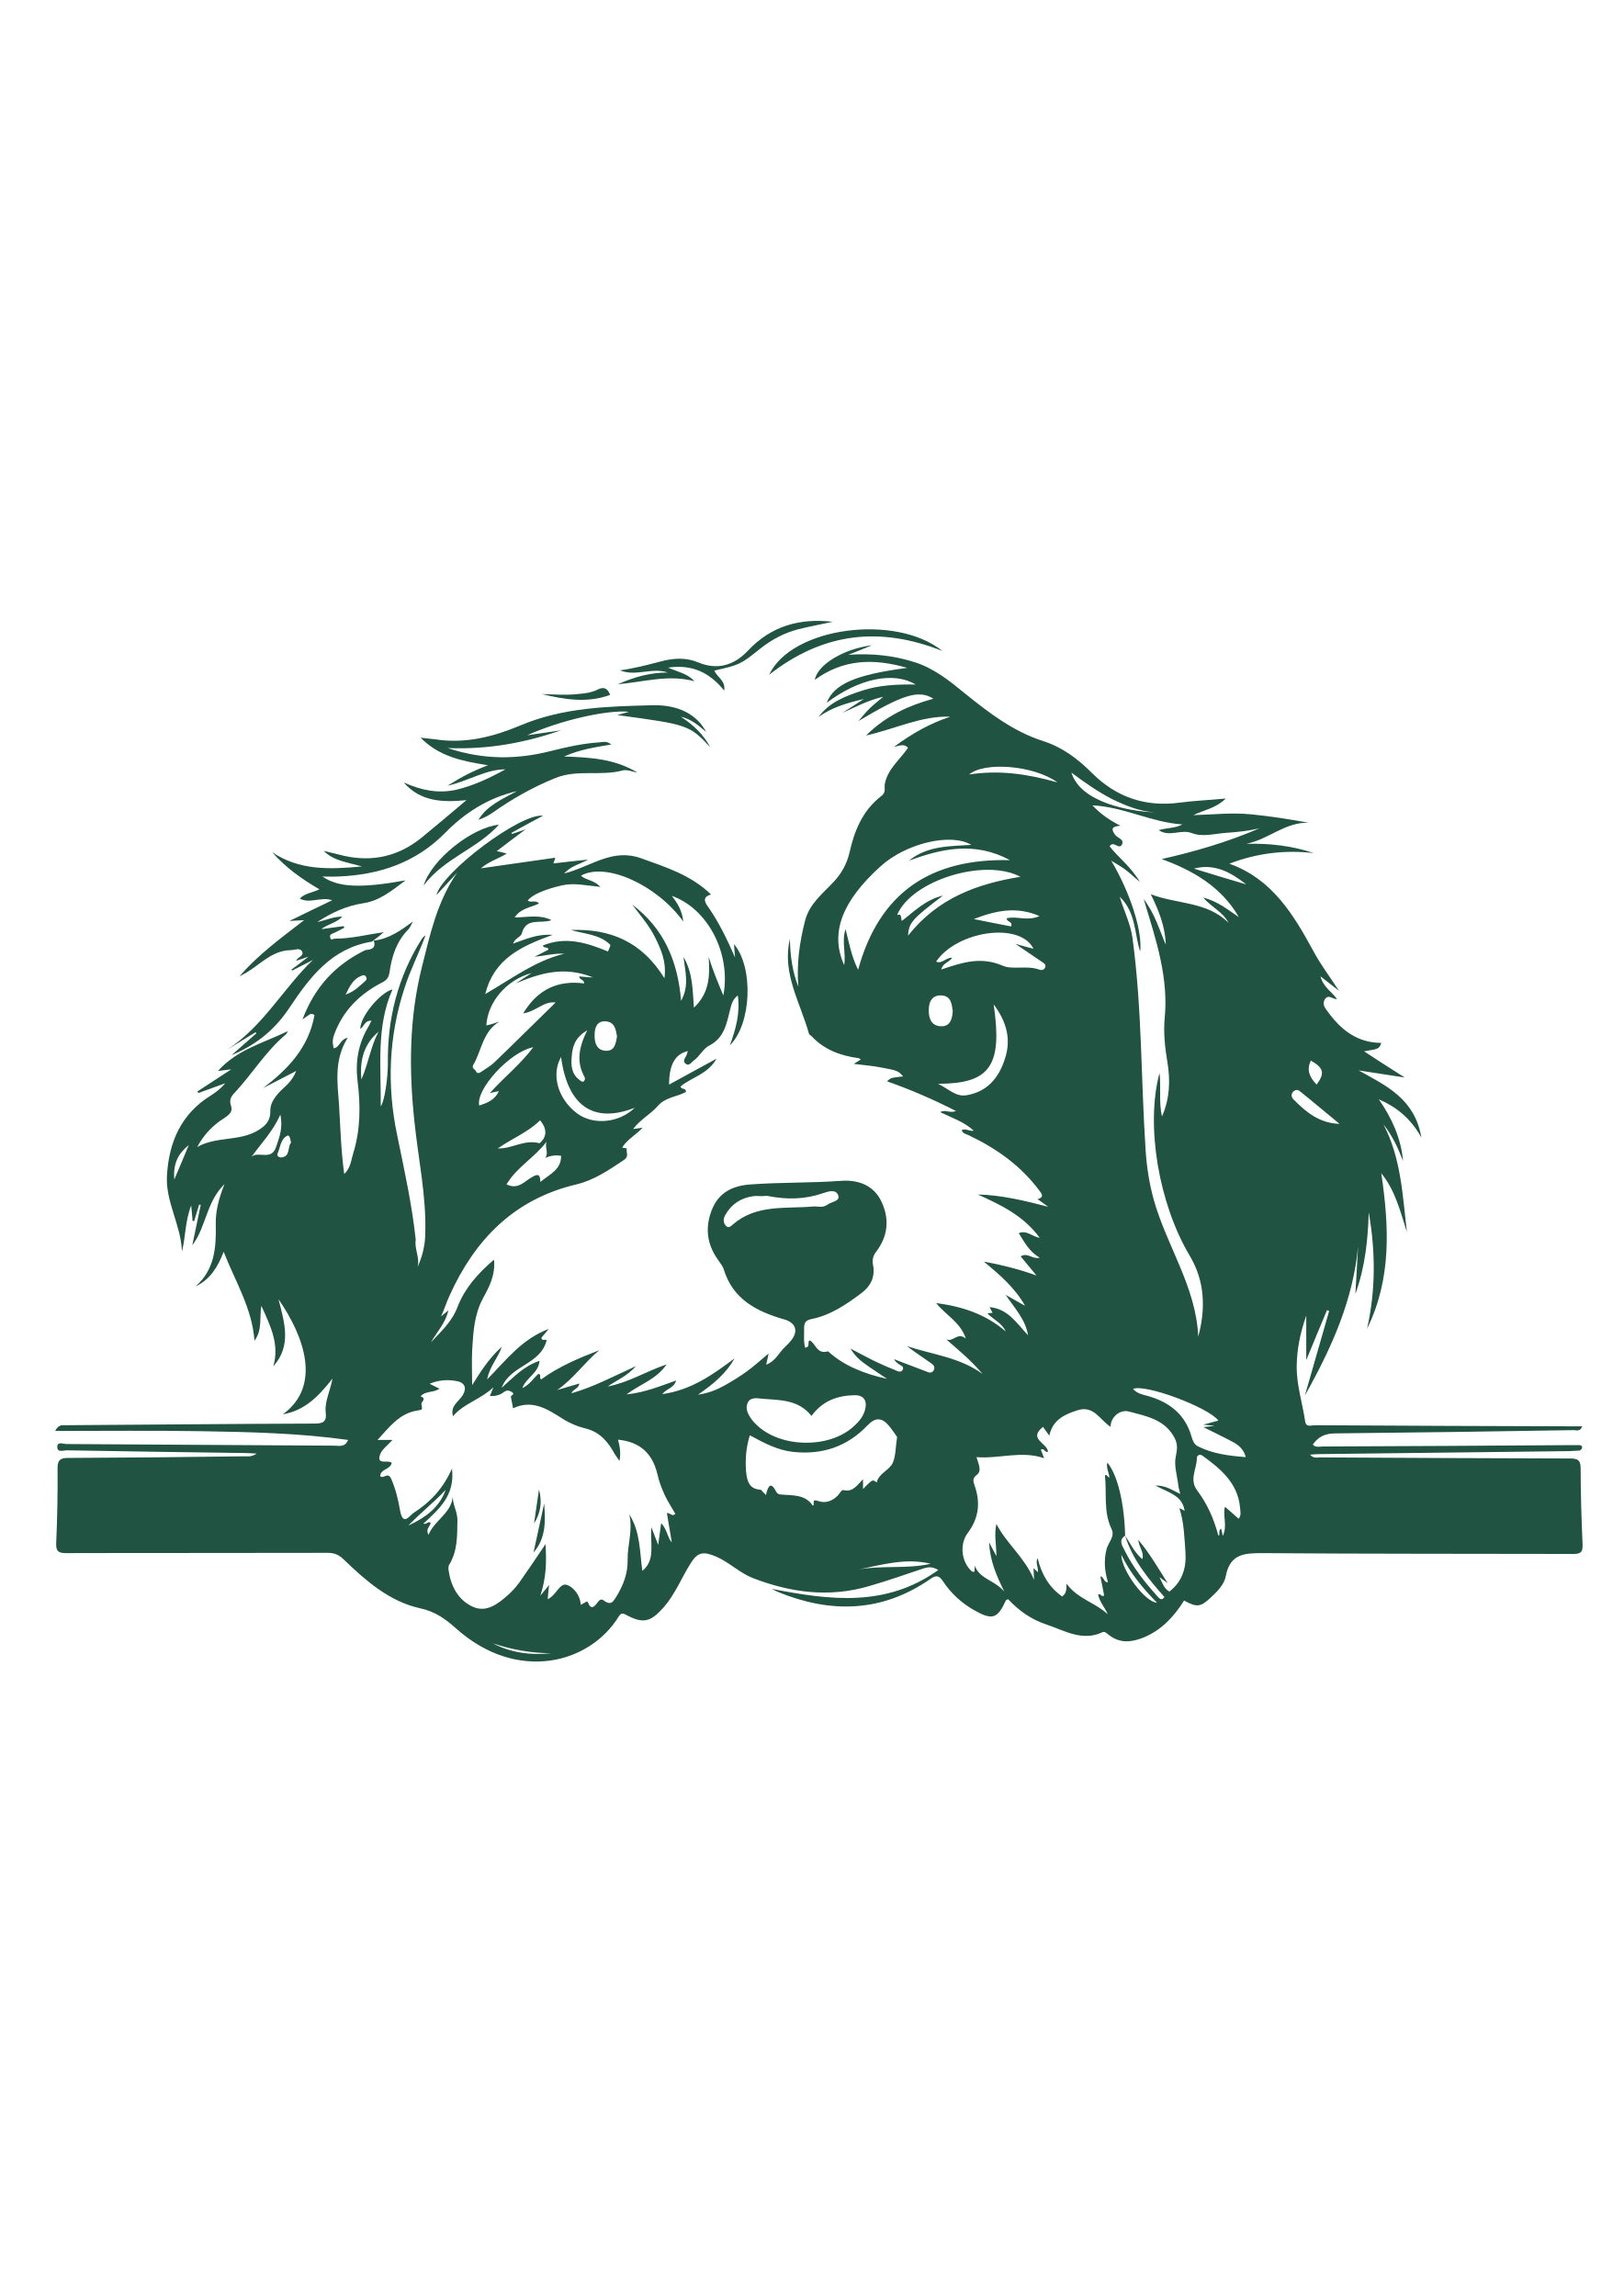
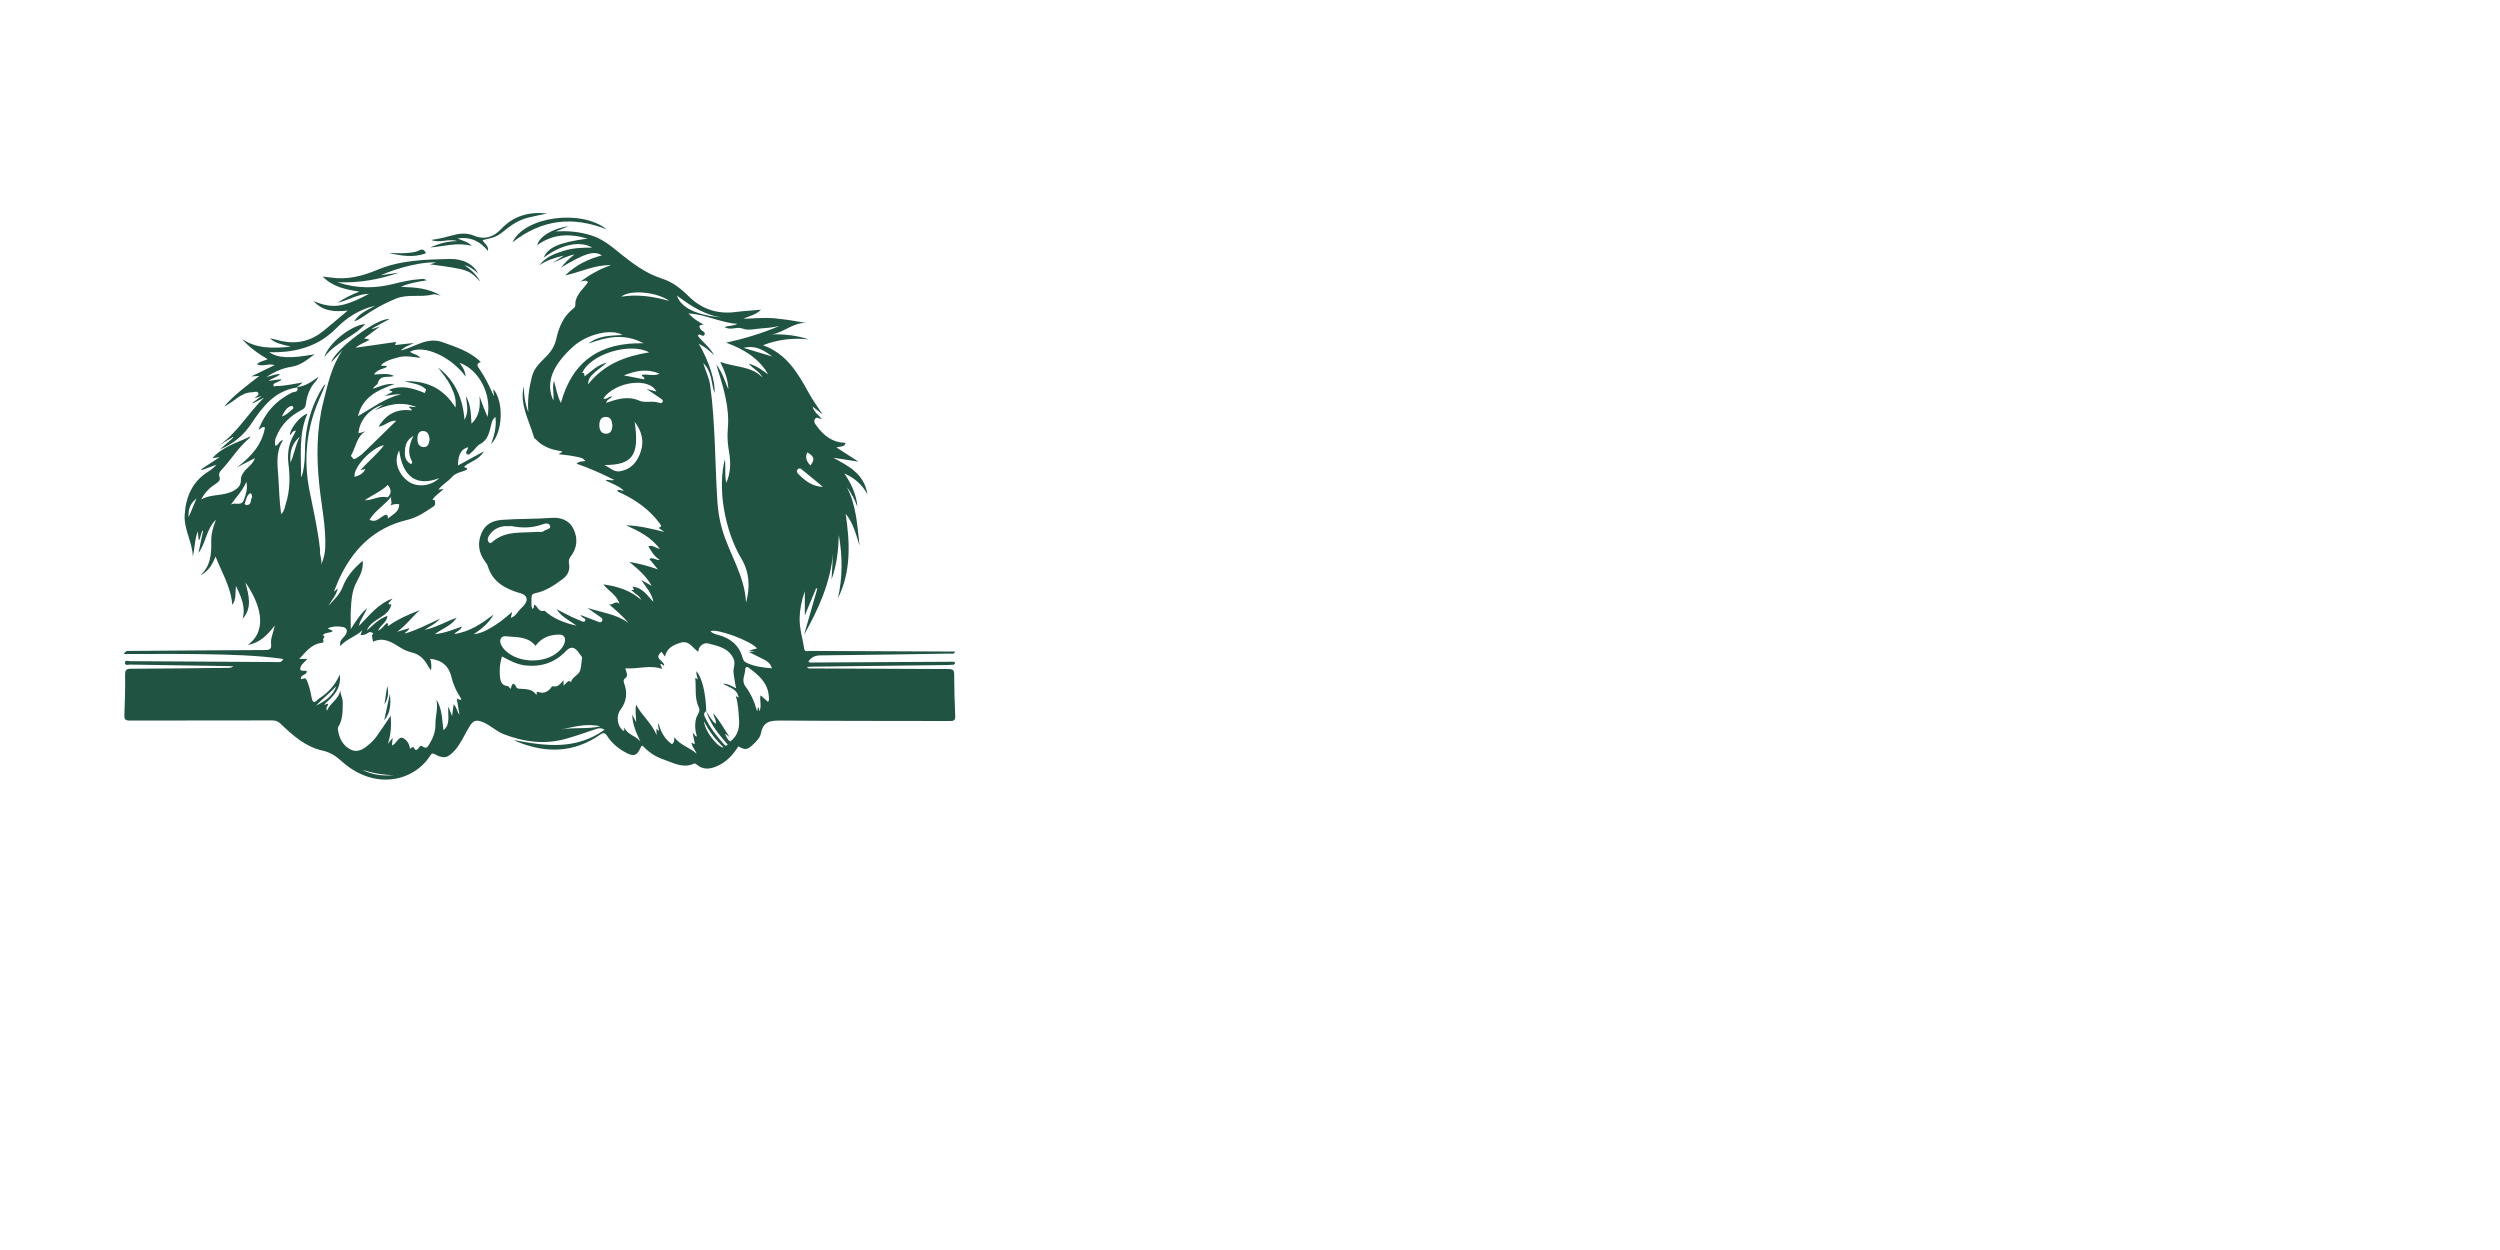
- <svg xmlns="http://www.w3.org/2000/svg" version="1.1" id="Layer_1" x="0px" y="0px" viewBox="0 0 595.3 841.9" style="enable-background:new 0 0 595.3 841.9; fill: #215342;" xml:space="preserve">
+ <svg xmlns="http://www.w3.org/2000/svg" version="1.1" id="Layer_1" x="0px" y="0px" viewBox="0 0 595.3 841.9" style="enable-background:new 0 0 595.3 841.9; fill: #215342;" xml:space="preserve" height="350" width="700" transform="translate(-200, -35)">
  <g>
    <path d="M137,344.9c5.6-0.6,9.9-3.7,14.4-7c-0.6,1-1,2.2-1.8,3c-4.3,4.4-6,9.9-6.8,15.7c-0.3,2-1.3,3-2.8,3.7   c-7.9,4.1-13.9,9.9-17.2,18.3c-0.9,2.3-1,3.3-0.5,5.8c2.3-0.3,2.2-3.2,5.2-3.9c-5.1,8.1-3.8,16.4-3.2,24.7   c0.5,8.3,0.7,16.6,1.9,25.3c2.4-2.3,2.5-5.1,3.3-7.6c2.7-8.7,2.7-17.7,1.6-26.4c-0.9-7.4,0.3-13.9,4-20.1c0.4-0.6,0.6-1.3,1.1-2.1   c-2.5-0.2-2.7,2.1-4.1,3c-0.1-4.6,7.5-13.5,11.8-14.5c-6,13.5-4.2,28-4.3,42.9c1.5-2.3,2.6-10.5,2.6-15.8   c-0.2-16.3,3.6-31.5,12.3-45.4c0.4-0.6,0.8-1.1,1.5-1.5c-2.4,6.5-5.6,12.7-7.7,19.3c-5.8,17.7-6.5,35.8-2.7,53.9   c2.6,12.7,5.4,25.3,6.8,38.2c0,0.1,0.1,0.2,0,0.3c-0.5,3.3,1.6,6.5,0.7,9.9c1.7-3.8,2.7-7.7,2.8-11.9c0.5-14.1-2.6-27.9-4-41.8   c-2-18.9-1.9-37.7,2.8-56.4c3-12,5.6-24,12.9-34.5c-2.6,2.8-5.2,5.6-7.6,8.2c2.1-8.4,30.8-30.1,39.1-29.1c-4,2.1-7.8,4.2-11.6,6.3   c0.1,0.1,0.1,0.3,0.2,0.4c1.3-0.4,2.6-0.9,5-1.7c-4,3-7.1,5.3-10.6,8c1.5,0.3,2.4,0.5,3.7,0.9c-3.2,1.9-6.6,2.9-9.5,5.4   c9.3-1.3,18.1-2.6,27.3-3.9c-0.3,0.8-0.5,1.4-0.7,2.1c4.1-0.5,8-0.9,12.7-1.4c-3.2,1.8-6.1,2.2-8.8,5.1c9.9-2.5,17.6-9.4,28.2-5.6   c9.2,3.3,18.4,6.2,25.7,13.3c-3.7,1-2,3.3-0.9,4.8c3.8,5.5,6.7,11.5,9.7,18.3c-0.2-2-0.3-3.4-0.4-4.9c7.2,8.5,6.5,29.1-1.5,37.1   c2.2-6.1,3.8-11.9,2.9-18.3c-1.8,1.4-2.3,3-2.8,5.1c-1.3,5-2,10.4-7.7,13.3c-2.2,1.1-3.5,4-5.8,5.6c-0.8,0.6-1.6,2.1-2.9,1   c-1.2-1,0-2.1,0.4-3.1c0.2-0.5,0.3-0.9,0.5-1.5c-4.7,1.1-6.9,5-6.9,12.3c5.7-3.1,11.1-6.1,17.4-9.5c-3.3,5.8-9.2,6.8-13.2,10.2   c0.3,1.3,2,0.3,2,2c-3.3,1.8-7.6,1.9-10.4,5.2c-2.6,3-6.3,4.8-9,8.4c1.2-0.2,2-0.3,3.5-0.5c-2.6,2.8-5.7,4.3-7.5,7.3   c0.6,0.1,1.2,0.2,1.7,0.3c-0.4,1.4,1,2.8-1,4.2c-5.5,3.7-11.1,7.5-17.5,9c-22.8,5.4-37.2,20.2-46.5,40.8c-1.1,2.4-1.9,5-3.1,7.6   c0.7-0.6,1.4-1.2,2.7-2.2c-1.2,4.9-4.3,8-6.4,11.7c3.7-4,7.7-7.5,9.8-13.1c2.6-6.7,7.4-12.2,13.3-17.2c0.6,5.5-1.7,9.9-4,14.1   c-3.3,6.1-3.6,12.6-4,19.2c-0.2,4.2,0,8.3,0,12.7c3-4.7,5.9-9.6,10.9-14.1c-1.6,4.5-4.5,7.2-5.4,12c7.1-7.2,12.7-14.8,22.6-18.5   c-1.3,1.5-2,2.4-2.7,3.2c0.1,1.5,1.6,0.3,1.9,1c-2.3,9-13.4,9.1-16.5,17.4c4.3-3.8,8.1-8,13.9-9.9c-0.4,4.6-4.9,6.1-6.3,10   c2.7-1.3,4-3.5,5.8-5.2c1.4,0.1,0.2,1.5,1.1,2c6.4-4.7,13.8-7.8,21.3-10.7c-5.4,4.5-9.4,10.4-15.4,14.6c2.6-0.8,5.3-1.6,8.1-2.4   c-0.3,2-2.3,2-2.9,3.6c8-2.3,15.2-6.1,23.7-10c-3.3,3.7-6.8,5-10.4,7.5c7.8-1.5,13.9-5.5,21.6-8.1c-3.9,5.6-9.5,7.1-14.7,11   c6.8-0.7,12.2-3,18.2-5.1c-0.9,2.9-3.5,2.9-5.1,5c10.7-1.5,18.6-7.2,26.5-13.1c-3,5.4-7.6,9.3-13.4,13.3c4.2-0.6,7-1.9,9.8-3.4   c2.8-1.6,5.6-3.3,8.2-5.2c2.6-1.9,5-4.1,7.9-6.5c-0.3,1.6-0.6,2.6-0.9,4.1c3.5-1.3,4.7-4.5,6.9-6.5c0.9-0.8,1.8-1.8,2.5-2.7   c2.5-3.4,1.2-6.3-2.8-7.4c-10.1-2.9-18.9-7.4-22.2-18.5c-0.4-1.2-1.4-2.3-2.1-3.4c-4.2-5.9-4.8-12.2-2-18.8   c2.6-6.1,7.8-8.4,14.1-8.8c10.9-0.8,21.9-0.5,32.9-1.3c6.1-0.5,12.1,1.4,15,7.7c3,6.4,2.3,12.7-2,18.3c-1.2,1.6-1.5,3.1-1.1,5   c0.8,4.3-1,7.7-4.2,10.1c-5.6,4.2-11.4,8.2-18.5,9.6c-1.9,0.4-2.6,1.3-2.6,3.2c0.1,2.4-0.3,4.9,0.4,7.3c2.1-0.4,0.6-2,1.6-2.7   c2.2,0.8,2.5,5.3,6.8,4c5.7,5.3,13.4,8.3,21.6,10.1c-2.2-1.5-4.5-3-6.7-4.5c-2.2-1.6-4.5-3-6.7-6.6c3.9,2,6.7,3.6,9.5,4.9   c2.3,1.1,4.6,2.1,6.9,3c0.9,0.4,2.1,1.1,2.8-0.2c0.5-1.2-0.8-1.5-1.5-2c-0.6-0.5-1.3-0.9-1.7-1.8c3.9,1.5,7.9,3,11.8,4.5   c1,0.4,1.9,0.8,2.7-0.4c0.7-1.3-0.1-2-0.9-2.6c-3-2.1-6-4.1-8.9-6.3c9.3,3.1,19.4,4.1,27.7,10.2c-3.9-4.7-8.6-8.6-13.3-12.7   c2.6,1.2,4-2.8,7.2-0.3c-2.1-6.1-7.2-8.4-10.9-13c9.9,1.3,18.3,4.2,25.5,10.4c-1.3-3-4.3-4.2-6.7-6.6c0.8-0.1,1.4-0.2,1.9-0.2   c-0.3-0.6-0.6-1.2-1.1-2.1c6.8,0.6,9.9,5.9,14.1,10.3c-1-5.9-4.8-9.7-8.2-14.8c2.9,1.7,5,2.8,7.1,4c-3.7-6.6-9.3-11.4-15.1-16.2   c6.6,1.2,12.9,2.8,19.3,5.1c-1.9-2.3-3.8-4.6-5.8-7c2.5-1.6,4.1,1.1,7,0.5c-3.9-2.3-5.6-5.7-7.7-9c2.8-1.3,4.8,1.2,7.7,1.7   c-5.9-8.1-14.3-12.1-22.7-15.9c8.8,0.2,17.2,2.3,25.8,4.5c-1.2-0.9-2.5-1.8-3.9-2.8c2.6-0.7,1.5-2,0.6-3.2   c-6.8-9.1-15.7-15.4-25.8-20.2c-1-0.5-2.3-0.6-2.6-1.9c1.4-0.8,2.6,0.5,4.4,0.2c-3.6-3.3-8-4.7-12.3-6.8c1.8-1.1,3.4,0.5,5.8-0.4   c-8.6-4.4-16.8-7.9-25.3-10.9c1.4-1.3,1.4-1.3,5.9-1.8c-1.7-2-2.1-2.2-8.2-3.3c-3-0.6-6.1-0.8-9.9-1.3c1.2-0.7,1.8-1.1,2.6-1.6   c-0.4-0.2-0.6-0.5-0.9-0.5c-6.6-0.9-12.6-3.1-17.2-8.1c-0.3-0.3-0.8-0.5-0.9-0.8c-3.2-11.5-10-22.3-7-34.8   c0.1,5.8,0.8,11.8,3.1,17.5c-0.7-8.2,0.4-16.1,2.4-24c1.6-6.4,6.4-10,10.5-14.4c2.9-3.1,4.8-6.5,5.8-10.6   c1.8-8.1,4.8-15.6,11.7-20.9c1.9-1.4,1-3.1,1.3-4.5c1.1-5.5,5.5-8.8,8.5-13.2c-1.3-1.5-2.8-0.9-5.2-0.3c6.9-5.1,13.4-8.7,20.7-11.1   c-10.5-0.4-19.9,4.4-30.9,6.9c7.5-7.4,15.7-11,24.7-13.5c-5.4-3.4-11.2-1.5-27.5,8.2c1.3-1.5,2.5-3,3.9-4.4   c1.5-1.5,3.1-2.7,5.2-4.5c-5.7,1.3-10.2,3.8-15,5.9c2.3-1.4,4.5-2.9,7.9-5.1c-6.7,1.6-11.9,3.2-16.6,6.6c4-5.5,10-7.7,16.1-9.7   c6.2-2,12.7-2.3,19.5-2.2c-8.1-4.9-20.8-2.2-32.6,6.7c2.6-6.8,10.4-10.3,29.5-12.8c-12.4-3.6-23.5-3.2-33.9,4.4   c1.1-5.7,10.7-11.4,21-12.7c-3.4,1.4-6.1,2.5-8.7,3.5c8.4-0.6,16.6,0.2,24.6,2.8c7,2.3,12.6,6.8,18.2,11.4   c8.8,7.1,17.8,14,28.8,17.5c6.9,2.2,12.6,6.5,17.7,11.6c9,9,19.7,12.6,32.3,10.9c5.2-0.7,10.6-0.9,16.8-1.5   c-3.8,3.7-8.1,4.2-11.9,6.1c7.1-0.2,14.1-1,21.2-0.3c7.1,0.7,14.1,1.8,21.2,3.1c-8.7-0.4-14.9,6.2-23,7.7   c8.5-0.2,16.7,0.7,24.7,3.4c-10.5-1.2-20.7,0-30.9,3.9c15.7,5.6,23.5,18.6,30.9,32.2c2.7,5,6.1,9.5,9.3,14.4   c-2.1-1.6-4.1-3.2-6.8-5.3c1.1,4.1,4.2,5.6,6.1,8.4c-1.6,0-3.1-1.9-4.4-0.1c-1.3,1.9,0.1,3.5,1.1,4.8c4.8,6.6,10.8,11.3,19.5,11.3   c-0.8,2.2-0.8,2.2-6.3,3.1c4.7,3.1,9.2,6,14.9,9.6c-6.5-1-11.7-1.8-16.9-2.6c10.1,5.6,20.6,10.4,23,24.6c-3.9-7-9.1-11.2-15.6-14   c4.8,6.9,8.1,14.2,8.9,22.6c-1-2.3-1.8-4.6-3-6.8c-1.2-2.3-2.5-4.5-4.2-6.6c6.5,12.4,7,26,8.6,39.5c-2.4-7.5-4.2-15.2-9.4-21.6   c2.9,19.6,3.8,38.7-5.2,57c3.2-14.2,3.1-28.4,0.6-42.7c-0.3,9.9-1.2,19.7-4.9,30c0.4-6.4,0.7-12,1-17.5   c-1.8,19.5-9.5,36.9-19.5,54.7c3.2-11.1,6-21,8.9-31c-0.3-0.1-0.5-0.2-0.8-0.3c-2.5,5.9-4.9,11.9-7.6,18.3c0-5.4,0-10.3,0-16.3   c-2.3,6.6-3.4,12.4-3.5,18.4c-0.1,7,2.1,13.6,3.1,20.4c0.3,2.3,2.3,1.4,3.5,1.4c30.8,0.2,61.5,0.3,92.3,0.4c1.8,0,3.7,0,5.8,0   c-0.8,2.1-2.2,1.4-3.1,1.4c-29.2,0.5-58.4,0.9-87.5,1.2c-3.6,0-6.2,1.2-8.2,4.1c1.1,1.2,2.5,0.7,3.8,0.7   c30.2-0.1,60.5-0.3,90.7-0.5c1,0,2.1,0,3.1,0c0.7,0,1.3,0.3,1.1,1.1c-0.1,0.4-0.6,0.8-1,0.9c-1.2,0.1-2.5,0.1-3.8,0.2   c-30.6,0.4-61.3,0.7-91.9,1.1c-0.9,0-1.8,0.1-3,0.2c1.3,1.5,2.6,1,3.7,1c30.5,0.2,61.1,0.3,91.6,0.4c3,0,3.9,0.7,3.9,3.7   c0,9.3,0.3,18.6,0.7,27.8c0.1,2.8-0.6,3.5-3.4,3.5c-37.9-0.1-75.7,0-113.6-0.3c-6.8,0-12.2,0.1-13.8,8.4c-0.5,2.9-2.9,5.5-5.3,7.7   c-3.9,3.7-5.2,3.9-10,1.3c-3.7,5.9-8.3,10.9-15,13.6c-4.5,1.8-8.7,2.1-12.7-1.1c-0.6-0.5-1.4-1.3-2.2-0.9   c-7.4,3.5-13.9-0.6-20.5-2.8c-5.5-1.8-10.2-5.1-14.1-9.3c-0.5,0.2-0.8,0.3-0.8,0.4c-3.1,6.8-5,7.4-11.7,3.6   c-4.6-2.6-8.5-6.2-11.4-10.6c-1.4-2.1-2.5-2.3-4.5-0.9c-17.8,12.4-36.6,12.8-56.1,4.8c-0.5-0.2-0.9-0.5-2.2-1.1   c21.5,4.2,41.9,6.8,61.1-6.9c-2.4-1.5-4-1-5.7-0.5c-6.5,2.2-13.1,4.5-19.7,6.4c-14.6,4.3-28.8,2.4-42.7-3   c-4.8-1.9-8.5-5.7-13.3-7.8c-4.7-2-6.8-1.8-9.5,2.6c-3.3,5.3-5.6,11.2-9.8,16c-4.9,5.5-7.6,6.1-14,2.6c-1.3-0.7-1.9-0.2-2.5,0.8   c-10.6,17.2-37,24.3-59.4,4.5c-4-3.6-7.8-6.4-13.5-7.6c-11.1-2.5-19.6-9.9-27.7-17.7c-1.7-1.7-3.4-2.6-6-2.6c-32,0.1-64,0-96,0.1   c-2.8,0-3.7-0.7-3.6-3.6c0.4-9.2,0.6-18.4,0.5-27.6c0-3,1.1-3.7,3.8-3.7c21.5-0.1,43.1-0.3,64.6-0.6c1.3,0,2.7,0.3,4.6-1   c-1.9-0.1-3.2-0.2-4.4-0.2c-21.8-0.3-43.5-0.6-65.3-1c-1.2,0-3.5,1-3.4-1.4c0.1-1.9,2.2-0.9,3.4-0.9c32.7,0.2,65.5,0.4,98.2,0.6   c1.7,0,3.9,0.7,5-2.1c-17.8-2.5-35.6-2.9-53.4-3.2c-17.7-0.3-35.5-0.1-54-0.1c1.5-2.7,2.9-2,3.9-2.1c30.3-0.2,60.7-0.5,91-0.6   c3.2,0,4.8-0.5,4.3-4.2c-0.4-3.9,1.6-7.5,2.5-12.3c-5.1,6.5-10.1,11.7-18.2,13.1c14.3-10.4,7.9-28.5-1.6-42.2   c2.3,8.8,4.8,17.1-1.9,24.6c2.3-7.9-0.9-14.6-4.4-22.2c-0.7,4.7,0.4,8.9-2.5,12.8c-0.9-12-7-21.6-11.3-32.6   c-2.2,5.7-5,10.2-10.3,12.7c7-6.1,7.6-14.3,7.4-22.7c-0.1-4.9,1.1-9.5,3.2-14.8c-6.8,6.7-6.7,15.8-11.8,22.4   c1-4.9,2.1-9.9,3.1-14.8c-0.2,0-0.4-0.1-0.6-0.1c-0.6,2-1.2,4-1.8,6c-0.2,0-0.4,0-0.6,0c-0.1-1.7-0.3-3.3-0.5-5.7   c-2.3,5.9-2,11.5-3.4,16.9c-0.3-9.6-6-18.1-5.5-27.7c0.7-12.3,5.1-22.7,16.1-29.5c1.9-1.2,3.7-2.6,5.3-4.5   c-3.3,1.2-6.6,2.4-9.9,3.6c-0.1-0.2-0.2-0.4-0.3-0.6c3.8-2.5,7.6-5,12.4-8.1c-2.2,0.3-3.2,0.4-4.9,0.6c7.2-8,16.9-10.3,25.6-14.6   c-0.2,0.4-0.4,0.9-0.7,1.2c-7.3,6.1-12.2,14.3-18.6,21.2c-1.4,1.4-2.3,2.8-1.5,5c0.8,2.2-0.9,3.4-2.5,4.5   c-4.2,2.6-7.5,6.1-9.9,10.6c6.9-4,15.3-2,22.1-6c2.7-1.6,4.8-3.4,4.7-7.3c-0.1-2.9,2-5.6,4.3-7.8c1.8-1.7,3.8-3.3,5.2-6.8   c-4.6,2.4-8.4,4.3-12.2,6.3c9.3-7,16.8-15,18.9-26.8c-1.3-0.9-1.9-0.1-2.4,0.2c-0.6,0.4-1.2,0.8-2,1.4c4.5-11.9,12-20,23-25.4   C134.9,348.2,138.3,348.3,137,344.9L137,344.9z M412.5,563.1c2,3,3.5,6.3,6.3,8.6c0.8-2.4-1.2-4.2-1.5-7.1   c4.2,5,7.1,10.1,10.8,15.9c-1.6-1.1-2.3-1.7-3-2.2c1,2,1.6,4.2,3.6,5.3c5-3.8,6.3-9.1,5.9-14.6c-0.4-5.3-0.5-10.7-2.2-16   c0.7,0.3,1.2,0.6,1.9,1c-0.8-5.7-5.8-6.6-10.7-9.3c4.1,0,6.2,1.8,9.1,3.1c-0.3-1.3-0.6-2.2-0.7-3.1c-0.4-3.6-1.7-7.4-0.9-10.8   c0.5-2.5,0.7-4.2-0.4-6.5c-3.5-6.9-10.4-8.1-16.7-9.8c-3.6-1-7,2.4-6.8,5.6c-3.9-2.4-6.1-8-12.1-6.1c-4.7,1.5-9.1,3.4-10.4,9.3   c-1-1.3-1.6-2.2-2.3-3.2c-5.7,4.5,1.7,6,1.8,9.1c-1.1,0.6-1.4-1.6-2.6-0.7c0.4,1,0.7,1.9,1.2,3.1c-8.4-2.9-16.4,0.3-24.8-0.4   c0.8,2.7,2.1,5.1,0,6.6c-1.5,1.2-1.2,2.2-0.8,3.5c2.3,6.3,1.8,12.1-2.4,17.7c-3.2,4.3-2.2,10.8,1.4,14c0.2,0.2,0.5,0.2,1,0.3   c0.1-0.9,0.2-1.6,0.2-2.3c1.7,4.9,7.1,5.2,10.8,9.5c-3-6.1-5.2-11.2-5.6-18.1c1.2,2.2,1.7,3.3,2.7,5.1c0-4.3-0.9-7.8,0-11.8   c3.8,7.4,10.3,12.1,13.8,20.5c-0.1-2.2-0.1-3-0.2-4.3c0.7,0.7,1.1,1,1.6,1.5c0.3-1.8-1-3.3-0.1-5.2c1.4,5.9,4.2,10.7,9,14.1   c1.6-1.1,1.6-2.6,1.6-4.7c4.1,5.6,10.5,6.9,15.1,11.2c-1-2.5-3-4.5-3.5-7.2c0.9-0.7,1.2,1.2,2.2,0.3c-0.4-2.2-0.9-4.6-1.4-7   c1.5,0.3,1.1,2.2,2.8,2.2c-1.2-4.1-1.6-7.9-0.5-12.2c0.6-2.4,3.2-4.6,1.8-7.4c-3-6.2-1.7-13-2.4-19.5c0-0.1,0.3-0.2,0.4-0.3   c0.4,0.3,0.7,0.7,1.2,1.1c0-1.9-1.3-3.6-0.7-5.6C409.8,541,412.2,551.3,412.5,563.1c-2.5,1.6-1.1,3.6-0.3,5.2   c3.1,6.3,7.4,11.8,12.1,17c0.8,0.9,1.6,1.8,2.6,0.3C420.9,578.8,415.2,571.9,412.5,563.1z M157.1,562.8c2.2-5.4,8.3-7.8,8.9-14   c0,3.1,1.7,5.5,1.7,8.6c-0.1,5.8,0.1,11.4-3.1,16.5c-0.2,0.4-0.2,1-0.2,1.5c0.8,6.1,3.5,11.3,9,13.8c5,2.2,9.2-1.1,12.9-4.4   c1.5-1.3,2.8-2.8,4-4.4c3.2-4.5,6.2-9,9.7-14.2c0.4,6.5,0.3,12.2-1.9,18.9c1.5-1.8,2.1-2.6,3.2-3.9c-0.2,2.1-0.4,3.6-0.5,5.2   c3.2-1.4,4.4-6.3,7.2-5.2c2,0.7,4.8,3.6,4.9,7.3c1-0.6,1.7-1,2.3-1.3c0.8,0.6,0.6,1.9,1.8,2.1c1.9-0.1,2.4-4,4.4-2.4   c2.8,2.1,3.6,0,4.6-1.5c2.5-4.1,4.2-8.5,4.1-13.3c-0.1-5.6,2-11.1,0.6-16.8c4.1,6.4,3.8,13.7,4.8,20.7c4.9-4,2.8-9.6,3.3-16   c1.1,2.9,1.7,4.4,2.5,6.5c0.4-3,0.7-5.3,1.1-8c2.2,2.3,2.2,5.1,3.9,7.1c-0.6-3.6-1.2-7.2-1.8-10.8c1.4-0.1,1.8,1.5,3.1,0.3   c-1.3-2.3-2.8-4.5-3.9-6.9c-1.1-2.4-2.1-5-2.7-7.7c-1.8-7.6-6.4-11.8-14.4-12.6c0.6,2.4,1.1,4.8,0.5,7.8c-0.7-1-1.2-1.8-1.7-2.5   c-2.4-4.4-5.4-8.1-10.7-9.4c-2.9-0.7-5.8-1.9-8.3-3.5c-5.6-3.5-11.1-7.3-18.3-3.9c-0.3-1.4-0.5-2.8-0.8-4.2   c-0.1-0.6,1.8-0.9,0.3-1.8c-0.9-0.5-1.7-0.8-2.8,0c-1.4,1.1-3.1,1.6-5.2,1.5c0.4-0.9,0.6-1.6,1.3-3.2c-4.9,4.6-10.9,5.9-14.8,10.6   c-1.2-3.8,2.2-5.4,3.6-7.8c1.6-2.8,0.4-4.5-1.9-5c-3.3-0.7-6.7-0.6-10.3,0.9c1.4,0.7,2.4,1.2,3.6,1.8c-2.2,1.6-5.1,0.7-6.9,2.8   c2.4,0.9,0.2,2,0.3,2.8c0.3,2.1,0.6,2.1-1.4,2.4c-6.6,1-10.2,5.9-14.7,10.8c2.2,0,3.6,0,5.5,0c-1.8,2-3.8,3.4-4.5,5.2   c-1.6,4.3,2.9,1.9,4.2,3.2c-0.4,2.5-4.2,2.2-4.2,4.9c1.2,1.1,2.8-1.7,4,0.9c1.6,3.7,2.6,7.7,3.2,11.3c1.1,6.6,3.6,2.1,5.1,1.2   c5.9-3.8,10.7-8.7,14-16.2c1.2,9.9-4.8,14.9-10.5,20.2c1.2,0.4,1.8-1.1,2.7-0.3C157.7,559.8,155.9,560.6,157.1,562.8z M410.5,328.8   c1.5,5.1,4,9.9,4.7,15.2c3.5,25.8,3.1,51.8,4.8,77.7c0.4,6.1,1.3,12,2.9,17.9c4.7,17.1,15.6,32.1,16.4,50.5   c2.8-10.3,2.4-20.4-3.1-29.6c-11.3-19-16.3-47.6-11.1-67.1c0.6,5.4-0.3,10.7,0.9,16c2.9-6.6,3.1-13.2,2-19.9   c-0.9-5.4-1.5-10.7-1-16.2c0.7-7.2,0-14.2-1.5-21.3c-1.5-7.3-3.8-14.3-6.2-22.3c4.2,5.5,5.7,11.2,8.1,16.7   c-0.2-6.8-2.7-12.8-5.5-18.5c9.6,3.7,20.7,2.6,28.5,10.5c-2-4-6.1-5.6-9.3-9.3c5.6,1.5,9.2,4.6,13.1,7.2   c-6.5-11.3-17.1-17.2-28.3-21.3c12-2.7,24.1-6.2,35.9-11.3c-4.1,1-8.2,1.4-12.4,1.7c-4.2,0.3-8.5,1.6-12.4,0.1   c-4-1.6-8.2,1.6-12.2-1.1c2.9-0.9,5.9-0.6,8.7-2.1c-11.3-0.7-21.3-6.4-33-7c3.1,3.3,6.4,5.5,10.3,7.5c-3.4,0.2-3.5,1.3-1.9,3.4   c0.9,1.1,3.4,1.6,2.4,3.5c-0.9,1.8-2.6-0.8-3.9,0c-0.2,0.1-0.3,0.3-0.6,0.6c3.2,4.2,7.7,7.3,11.1,13.1c-2.5-2.1-3.8-3.4-5.3-4.5   c-1.4-1.1-3-1.9-5.2-3.3c7.2,12.1,11.5,26.2,10.6,33.3C415.9,342.5,416.5,334.5,410.5,328.8z M265.2,365   c2.9-15.5-5.8-31.9-18.9-36.5c2.2,2.8,3.8,5.6,4.2,9.4c-9.8-13.6-28.6-21.9-37.5-16.8c1.8,1.7,4.7,1.5,7.1,4.1   c-5.3-0.5-9.7-1.6-14.3-0.5c-6,1.4-10.8,3.4-12.3,5.5c1.1,1,2.9-0.4,4.1,1.1c-3,1.5-6.7,1.7-8.9,5.1c4.7,0,9.1-1.2,13.5,1   c-4,1.5-9.3-1.2-10.9,4.9c-0.4,1.3-2.5,1.7-3.2,3.7c4.5-1.5,8.6-3.6,14.5-3.2c-11.6,4.2-21.5,8.8-24.7,21.7   c9.7-5.6,18.3-12.2,29-14.8c-3.7-0.2-7.2,0.8-10.9,1.1c1.7-0.9,3.5-1.7,5.1-2.6c-0.3-1.3-1.6-0.2-2.1-1.5c8.3-3.4,16-1.1,23.9,2.2   c0.3-0.9,1.1-2.2,0.8-2.5c-4-3.9-9.5-3.9-14.4-5.4c14.2-0.5,25.9,4.1,34.3,17.7c0.8-6.2-1.3-10.6-3.4-14.9   c-2.2-4.5-5.5-8.2-8.4-12.1c11.4,8.6,16.7,20.4,17.9,35.3c3.1-5.7,1.5-10.5,0.9-16.1c3.5,6.1,3.3,12.2,3.8,18.6   c5.7-5.4,5.9-11.6,5.4-18.6C261.4,355.9,263.1,360.1,265.2,365z M328.9,526.9c-0.5-0.7-1.7-2.5-3-4.1c-2.6-3.1-5-3.1-7.8-0.2   c-7.4,7.8-16.5,10.9-27.2,9.8c-5.8-0.6-10.8-3.3-16-6.1c-1.4,4.5-1.7,8.8-1.4,13.1c0.4,4.9,1.9,6.6,5.5,6.9   c0.5,0.6,1.1,1.1,1.8,1.9c0.8-3.4,1.8-5.2,3.9-1c0.2,0.4,0.8,0.7,1.3,0.8c4.4,0.4,9.1-0.2,12,4.1c1-0.3-0.9-2.7,2-1.7   c3.1,1.1,6.3-0.4,8.3-3.5c0.2-0.3,0.7-0.6,1-0.5c3.3,0.8,4.9-1.7,7.1-4c0,1.4,0,2.4,0,3.6c3.5-3.6,3.5-3.6,5-2.4   c0.8-3.4,4.6-4.4,5.9-7.2C328.4,533.9,328.3,530.9,328.9,526.9z M356.1,309.8c-7.5-4.5-23.9-0.6-33.2,7.8   c-14.3,12.9-18.7,24.6-13.4,36.3c0.7-4.4-1-8.7,0.5-13.2c1.3,5,2.1,9.9,4.6,14.9c7.8-28.4,26.6-40.9,55.7-40.2   c-13.1-7-25.1-4.2-37.1,0.2C340,310.1,348.1,310.3,356.1,309.8z M297.5,519.2c-4.7-6-11.5-5.8-18-6.3c-1.9-0.2-4.4-0.7-5.4,1.5   c-1,2.1,0.2,4.3,1.5,6.1c0.5,0.7,1.1,1.3,1.7,1.9c8.7,8.5,26.4,8.9,35.5,0.8c1.9-1.7,3.6-3.6,4.3-6.1c1-3.4-0.4-5.6-3.8-5.5   C307.1,511.7,301.6,513.6,297.5,519.2z M183.1,374.6c-6.1,3.6-6.5,10.6-9.6,15.9c-0.7,1.2,0.7,1.6,1,2.3c0.5,1.1,1.4,0.6,2.1,0.1   c1.6-1.1,3.4-2.1,4.8-3.5c7.5-7.2,14.8-14.5,22.3-21.8c-4.3-0.6-7,3.2-11.9,4c5.5-9.1,13-12.2,22.4-11c-0.1-1.6-1.9-1.2-1.8-2.6   c0.7,0.1,1.3,0.2,1.9,0.2c0.6,0.1,1.3,0.1,3.1,0.2c-10.7-4.3-19.5-1.5-28.3,2.2c1.7-1.1,3.3-2.2,5.8-3.8   c-9.3,2.5-16.1,10.7-16.6,19.2C180,375.7,181.5,375.1,183.1,374.6z M345.1,355.5c7.5-2.5,14.4-4.9,22.5-1.4   c3.6,1.6,8.9-0.2,13.3,1.4c0.7,0.3,1.8,0.3,2.2-0.6c0.6-1.2-0.4-1.7-1.1-2.2c-2.9-2-5.8-3.9-9.7-6.6c2.9,0.8,4.6,1.3,6.6,1.8   c-4.9-10-28-6.6-35.7,4.7c2.2,1,3.6-1.6,5.9-1.4C348,352.9,345.6,353.1,345.1,355.5z M374.1,321.5c-13.1-7-39.9,1.3-45.2,14   c1.3-0.3,1.3-0.3,1.7,2.2c4.6-3.5,8.7-7.8,15.1-9.3c-11.3,8.6-12.5,9.9-12.8,14.7C343.8,329.3,358.2,324.1,374.1,321.5z    M415.4,509.3c1.6,1.8,3.7,2.1,5.5,2.6c8,2.3,13.7,6.8,16,15.1c0.4,1.3,0.9,2.6,2.2,3.3c5.5,2.8,11.4,3.5,17.6,4   c-0.9-3.7-3.7-5.1-6.5-6.5c-2.7-1.4-5.4-2.7-9-4.5c1.9-0.2,2.8-0.3,4.1-0.5c-1.4-0.1-2.2-0.2-4.2-0.4c2.7-0.7,4.1-1.1,5.6-1.5   C443,516,419.6,507.3,415.4,509.3z M454.1,556.9c1.1-1.2,0.6-2.8,0.5-4.3c-0.9-8.9-7.1-14-13.7-18.8c-1.1-0.8-2.1-0.1-2.1,0.8   c0,4-2.9,7.9,0.1,11.9c3.7,4.9,6.1,10.4,7.7,16.3c0,0.1,0.2,0.2,0.3,0.3c0.4-0.8-0.3-1.9,0.8-2.6c0.2,0.8,0.3,1.5,0.6,2.7   c1.8-3.7-0.1-7.3,0.8-10.7C450.9,554.1,452.5,555.4,454.1,556.9z M279.4,438.6c-1,0-2.1-0.1-3.1,0c-4.6,0.6-8.2,2.9-10.5,7.1   c-0.7,1.3-0.7,3,0.6,4c0.9,0.7,1.7-0.2,2.4-0.8c8.6-7.4,19.4-5.6,29.4-6.5c1.8-0.1,3.4,0.6,5.2-0.7c1.5-1.1,4.7-1.2,3.9-3.4   c-0.9-2.5-4-1.3-5.8-0.7c-6.5,2.2-13,2.3-19.7,1C281.1,438.4,280.2,438.6,279.4,438.6z M343.9,397.4c4,1.9,6.5,4.9,10.5,4.2   c7.6-1.3,11.8-6.4,14-13.3c2.4-7.1,0.7-13.6-4.1-20C367.6,390.8,363,397.4,343.9,397.4z M185.7,434.3c4.3,2.1,6.6-1.2,9.4-2.7   c1.9-1.1,3-1.3,3,1.8c3.5-2.9,7.7-4.5,7.6-9.6c-1.9-0.3-3.8-0.1-5.8,0.8c1.4-1.9-0.3-3.9,0.5-6   C196.1,424.4,189.5,427.9,185.7,434.3z M205.7,387.6c-3.7,6.4-1.2,15.3,5.8,20.6c5.9,4.5,15.5,3.6,21.2-2   C217.6,412.1,208.1,405.6,205.7,387.6z M195.5,384c-8.7,1.7-21.2,15.6-19.8,21.4c2.9-1,5.7-2,7.2-5.3c-1.1,0.2-1.8,0.4-3.3,0.7   C185,394.8,190.8,390.3,195.5,384z M349.3,370.7c-0.4-2.4-0.5-5.6-4.3-5.7c-3.5-0.1-4.5,2.6-4.5,5.5c0,2.9,0.9,5.6,4.3,5.8   C348.2,376.5,349.1,374,349.3,370.7z M491.1,412.1c-4.9-4-9.7-8.1-14.7-12.1c-0.7-0.5-1.6-0.4-2.3,0.3c-0.9,1-0.6,2.1,0.1,2.8   C478.8,407.8,483.8,411.9,491.1,412.1z M226.2,380c-0.4-2.4-0.8-5.3-4.2-5.5c-3.1-0.2-4,2.3-4,4.9c-0.1,2.9,0.7,5.8,4.2,5.9   C225.3,385.4,225.8,382.7,226.2,380z M381.1,335.9c-8.4-3.6-15.8-2.1-24.1,1.1c5.3,1.1,9.6,1.9,13.7,2.7c0.7-2-1.7-1.5-1.6-3   C372.8,335.8,376.7,337.9,381.1,335.9z M182.5,421.1c5.3,0.2,9.6-3.4,15.3-1.9c2.6-2.1,3-5.1,0.2-8.4   C193.7,415.1,188,417.3,182.5,421.1z M392.8,283.3c3.4,11,21.2,14.2,30.7,14.6c-5.8-0.4-10.9-2.5-16-5   C402.5,290.3,397.9,287.1,392.8,283.3z M92.2,424.2c2.5-2.3,7.3,1.6,9-3.6c1.2-3.5,2.6-6.9,1.6-11.9   C99.9,415.1,95.7,419.3,92.2,424.2z M387.7,286.9c-8.7-6.3-26.8-7.7-32.4-2.9C366.1,282.3,376.4,283.7,387.7,286.9z M215.3,377.8   c-4.6,2.7-5.4,6-5.7,9.6c-0.3,3.3-0.1,6.5,3,8.7c0.5,0.4,1.1,0.9,1.6,0.2c0.3-0.3,0.3-1.1,0.1-1.4   C211.3,389.5,212.1,384.2,215.3,377.8z M456.9,324.3c-5.6-4.4-11.6-7.8-19.2-5.8C444.1,320.5,450.5,322.4,456.9,324.3z    M314.8,575.5c8.7-1.6,17.7-0.1,26.4-2.1C332.2,571.2,323.6,573.7,314.8,575.5z M138.8,378.3c-5.2,4.4-7,10.1-6.3,17.5   C135.2,389.6,135.9,383.6,138.8,378.3z M424.2,587.7c-5.3-5.4-9.8-10.8-13.1-17.6C411.1,575.8,419.8,587.5,424.2,587.7z    M149.7,559.4c6-2.8,11.3-6.4,13.7-13.1C159.1,550.9,154.1,554.8,149.7,559.4z M482.7,397.7c3.1-4.2,2.6-6.1-2.1-8.8   C478.9,392.3,480.1,395,482.7,397.7z M106.7,419c-0.2-1.1-0.5-2.9-1.3-2.6c-2.5,1.2-2.6,4.2-3.6,6.5c-0.5,1,0.6,1.6,1.4,1.5   C106.6,424,105.3,420.6,106.7,419z M69.2,419.9c-3.8,3-5.8,6.7-5.3,12.6C66,427.6,67.6,423.8,69.2,419.9z M126.7,364.7   c3.4-1.2,5-3.1,6.9-4.7c0.6-0.5,1.1-0.9,0.6-1.8c-0.5-0.9-1.3-0.6-1.9-0.3C129.6,359,128.3,361.4,126.7,364.7z M202.1,606.2   c-7.3,0-14.4-1.3-21.4-3.6C187.5,606.1,194.6,607,202.1,606.2z" />
    <path d="M137,344.8c-0.3,0.2-0.5,0.5-0.8,0.5c-14.6,2.4-22.6,13-30,24.1c-5.1,7.7-11.7,13.5-21.3,17.5c3.6-3.1,6.3-5.6,9.1-8   c-0.1-0.1-0.2-0.2-0.3-0.4c-3.4,2.1-6.9,4.2-10.3,6.3c13-8.4,20.4-22.3,31.3-32.8c-2.5,1.3-5.1,2.6-7.6,3.9   c-0.1-0.1-0.2-0.3-0.2-0.4c1.7-1.3,3.4-2.5,6.2-4.7c-2.3,0.8-3.4,1.1-4.5,1.5c0.4-1.4,3.1-1.7,2.1-3.5c-0.9-1.4-2.7-0.4-4.1-0.4   c-7.2,0.1-11.6,5.8-17.3,8.8c-0.5,0.2-0.8,0.6-1.4,0.7c6.6-7.7,14.8-13.7,23.6-20.5c-2.3,0.1-3.5,0.2-5.4,0.3   c5.5-2.7,10.3-5,15.7-7.6c-4.2-1.4-8.1,1.4-11.9-0.6c1.9-2,4.5-2.1,7.2-3.4c-6.5-3.8-12.4-8-17.3-13.6c9.8,6.6,20.7,6.4,32.9,5.2   c-5.7-1.6-10.5-2.1-14-5.7c2.6,0.6,5.2,1.3,7.8,1.9c10.4,2.2,19.7,0,28-6.7c5.4-4.4,10.7-8.9,16.5-13.8c-8.9,0.9-16.9,0.5-23-6.5   c6.2,2.8,12.5,4.2,19.2,2.7c6.4-1.5,12.3-4.3,18.1-7.5c-7.2,0-13.3,4.2-21.2,6c5-3.2,9.3-5.4,14.8-7.5c-9.5-1.5-17.9-3.2-24.7-10.1   c2.1,0.2,3.8,0.4,5.4,0.6c10.9,1.7,21.2-0.9,31.2-5.1c15.6-6.6,32.1-7,48.6-7.4c9.4-0.2,16.1,3.4,19.5,9.8c-3-2.6-5.7-4.8-9.3-5.6   c4.5,2.9,8.3,6.5,10.8,11.2c-7.6-8.1-8-8.3-34.1-11.8c1.7-0.5,3-0.8,4.3-1.2c-7.7-0.8-24.9,3-37.3,8.6c5.1-0.7,8.7-1.3,12.4-1.8   c-13.1,4.5-26.5,7.1-41.6,6.5c13.3,4.4,25.5,4.2,37.8,1.1c5.9-1.5,11.8-2.8,17.9-3.2c1.3-0.1,2.6-0.6,4.3,0.8   c-5.9,1-11.5,1.8-17.3,4.4c9.7,0.3,18.8,0.9,26.9,5.9c-1.8-0.3-3.8-1.2-5.4-0.8c-8.1,2.2-16.6-0.5-24.7,2.8   c-8.2,3.3-15.8,7.6-23,12.7c-1.6,1.1-3.3,2-5.2,2.6c3.3-5.4,8.9-7.6,14.1-10.5c-10.4,2.4-19.1,7.9-26.4,15.4   c-10.8,10.9-24.1,15.3-39.1,15.9c-2.1,0.1-4.2,0-5.8,0c5.8,4,14,4.4,30.5,1.4c-5.1,3.8-9.5,7.5-15.5,8.4c-6,0.9-11.4,3.3-16.9,6.9   c3.3-0.7,5.9-2,9.2-2c-2.2,2.4-5.2,2.6-7.7,4.6c3.1-0.4,5.7-0.8,8.2-1.1c0.1,0.2,0.2,0.4,0.2,0.6c-1.4,0.7-2.8,1.5-4.2,2.1   c-0.9,0.3-1.2,0.7-0.9,1.6c0.3,1.1,1,0.3,1.5,0.3c6.1,0,12-1.5,18.1-2.4C139.5,342.9,138.2,343.9,137,344.8   C137,344.9,137,344.8,137,344.8z" />
    <path d="M305.3,228c-4.2,0.9-8.4,1.7-12.5,2.7c-5.1,1.3-9.7,3.7-13.9,7c-7.5,6-7.5,6-17,8.2c0.9,2.4,4.2,3.6,3.6,7.3   c-5.3-6.5-11.6-9.7-20.6-8.4c3.7,1.6,7.2,2.2,9.7,5c-9.5-2.6-18.7,0.3-28.1,1.1c5.9-2.6,11.8-4.3,18.3-4.3   c-5.8-2-11.7,1.6-17.5-0.8c5.2-0.7,10.1-2,15.1-3.3c4.5-1.2,9.1-1.5,13.6,0.4c7.2,3,13.3,0.9,18.2-4.3   C282.7,229.5,293.3,226.6,305.3,228z" />
    <path d="M282,247.4c8.2-17.5,46.4-22.5,63.5-8.7C322.6,229.6,301.8,231.9,282,247.4z" />
    <path d="M182.9,302.4c-8.1,9-20,12.2-27.6,22.3C158.2,315.2,173,303.4,182.9,302.4z" />
    <path d="M223.7,254.8c-8.4,3.1-16.7,1.7-25.1-0.3c4.4,0.1,8.7,0.5,13.1,0c2.5-0.2,5.1-0.5,7.3-1.6   C221.5,251.6,222.8,252.5,223.7,254.8z" />
    <path d="M199.5,551.3c0.5,6.4,0.7,12.7-3.9,18C196.9,563.2,198.2,557.2,199.5,551.3z" />
    <path d="M197.6,546.2c1.2,4.3,0.7,8.5-1.8,12.4C196.4,554.5,197,550.4,197.6,546.2z" />
  </g>
</svg>
